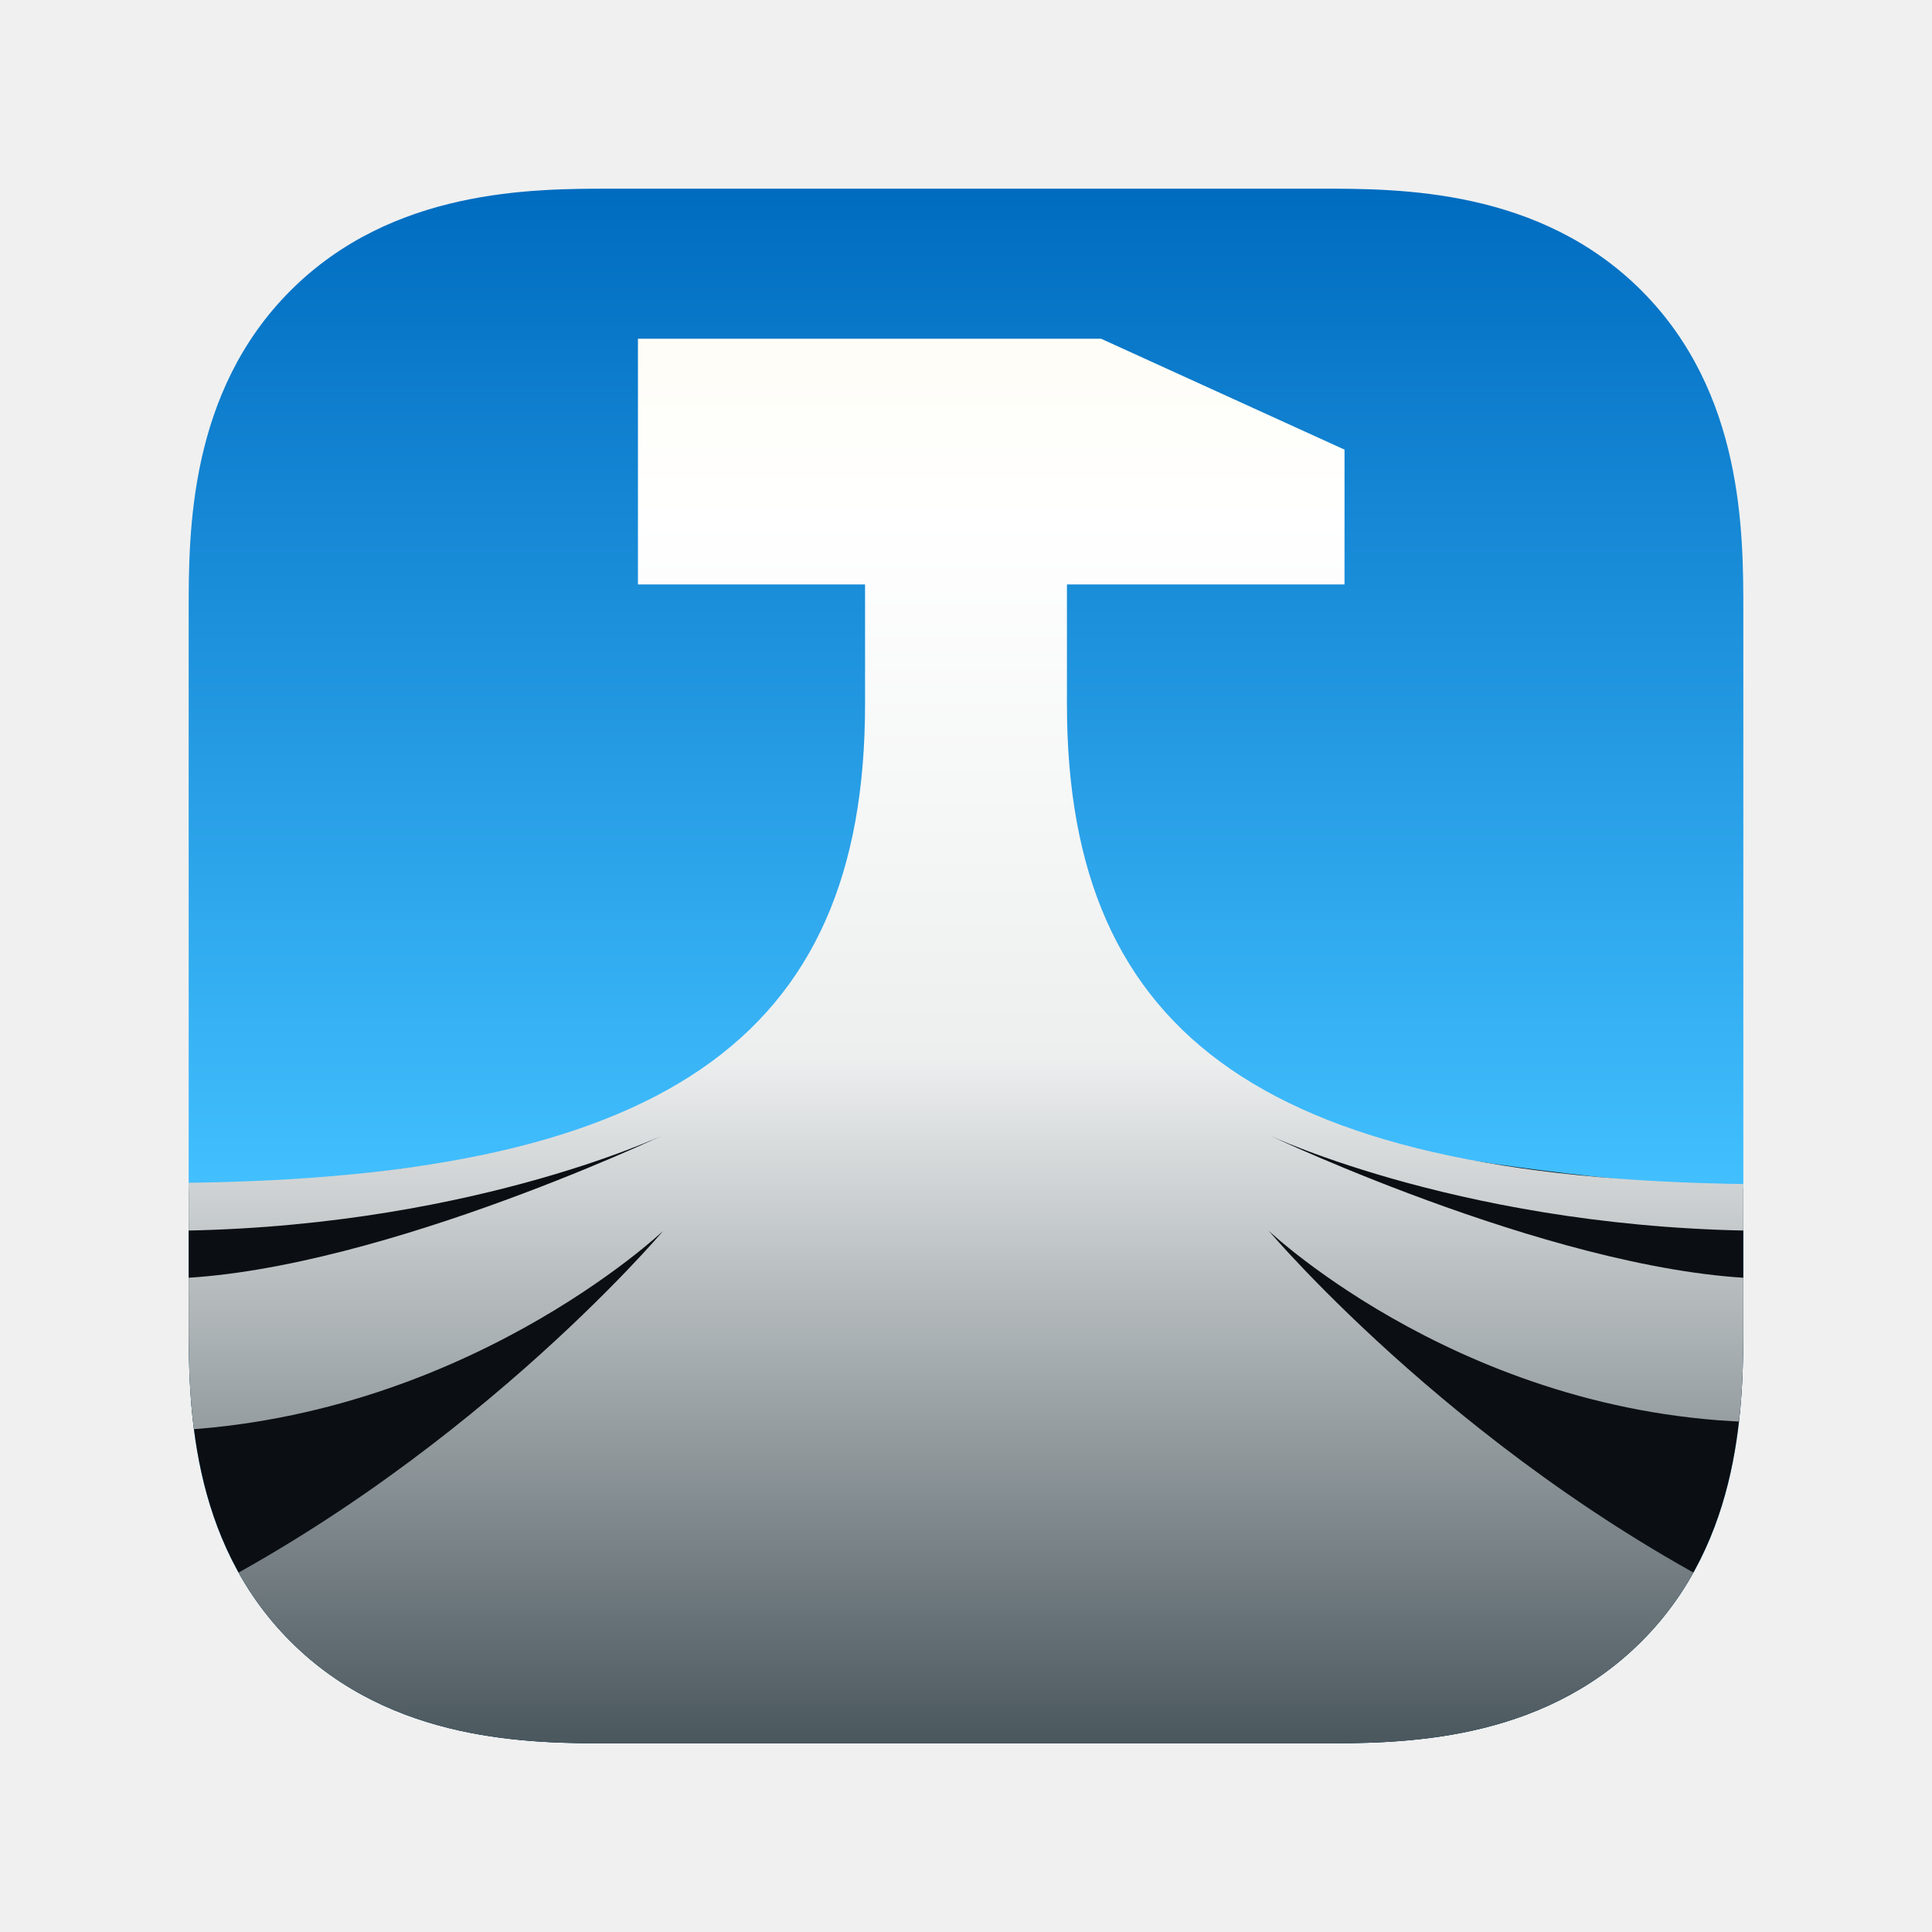
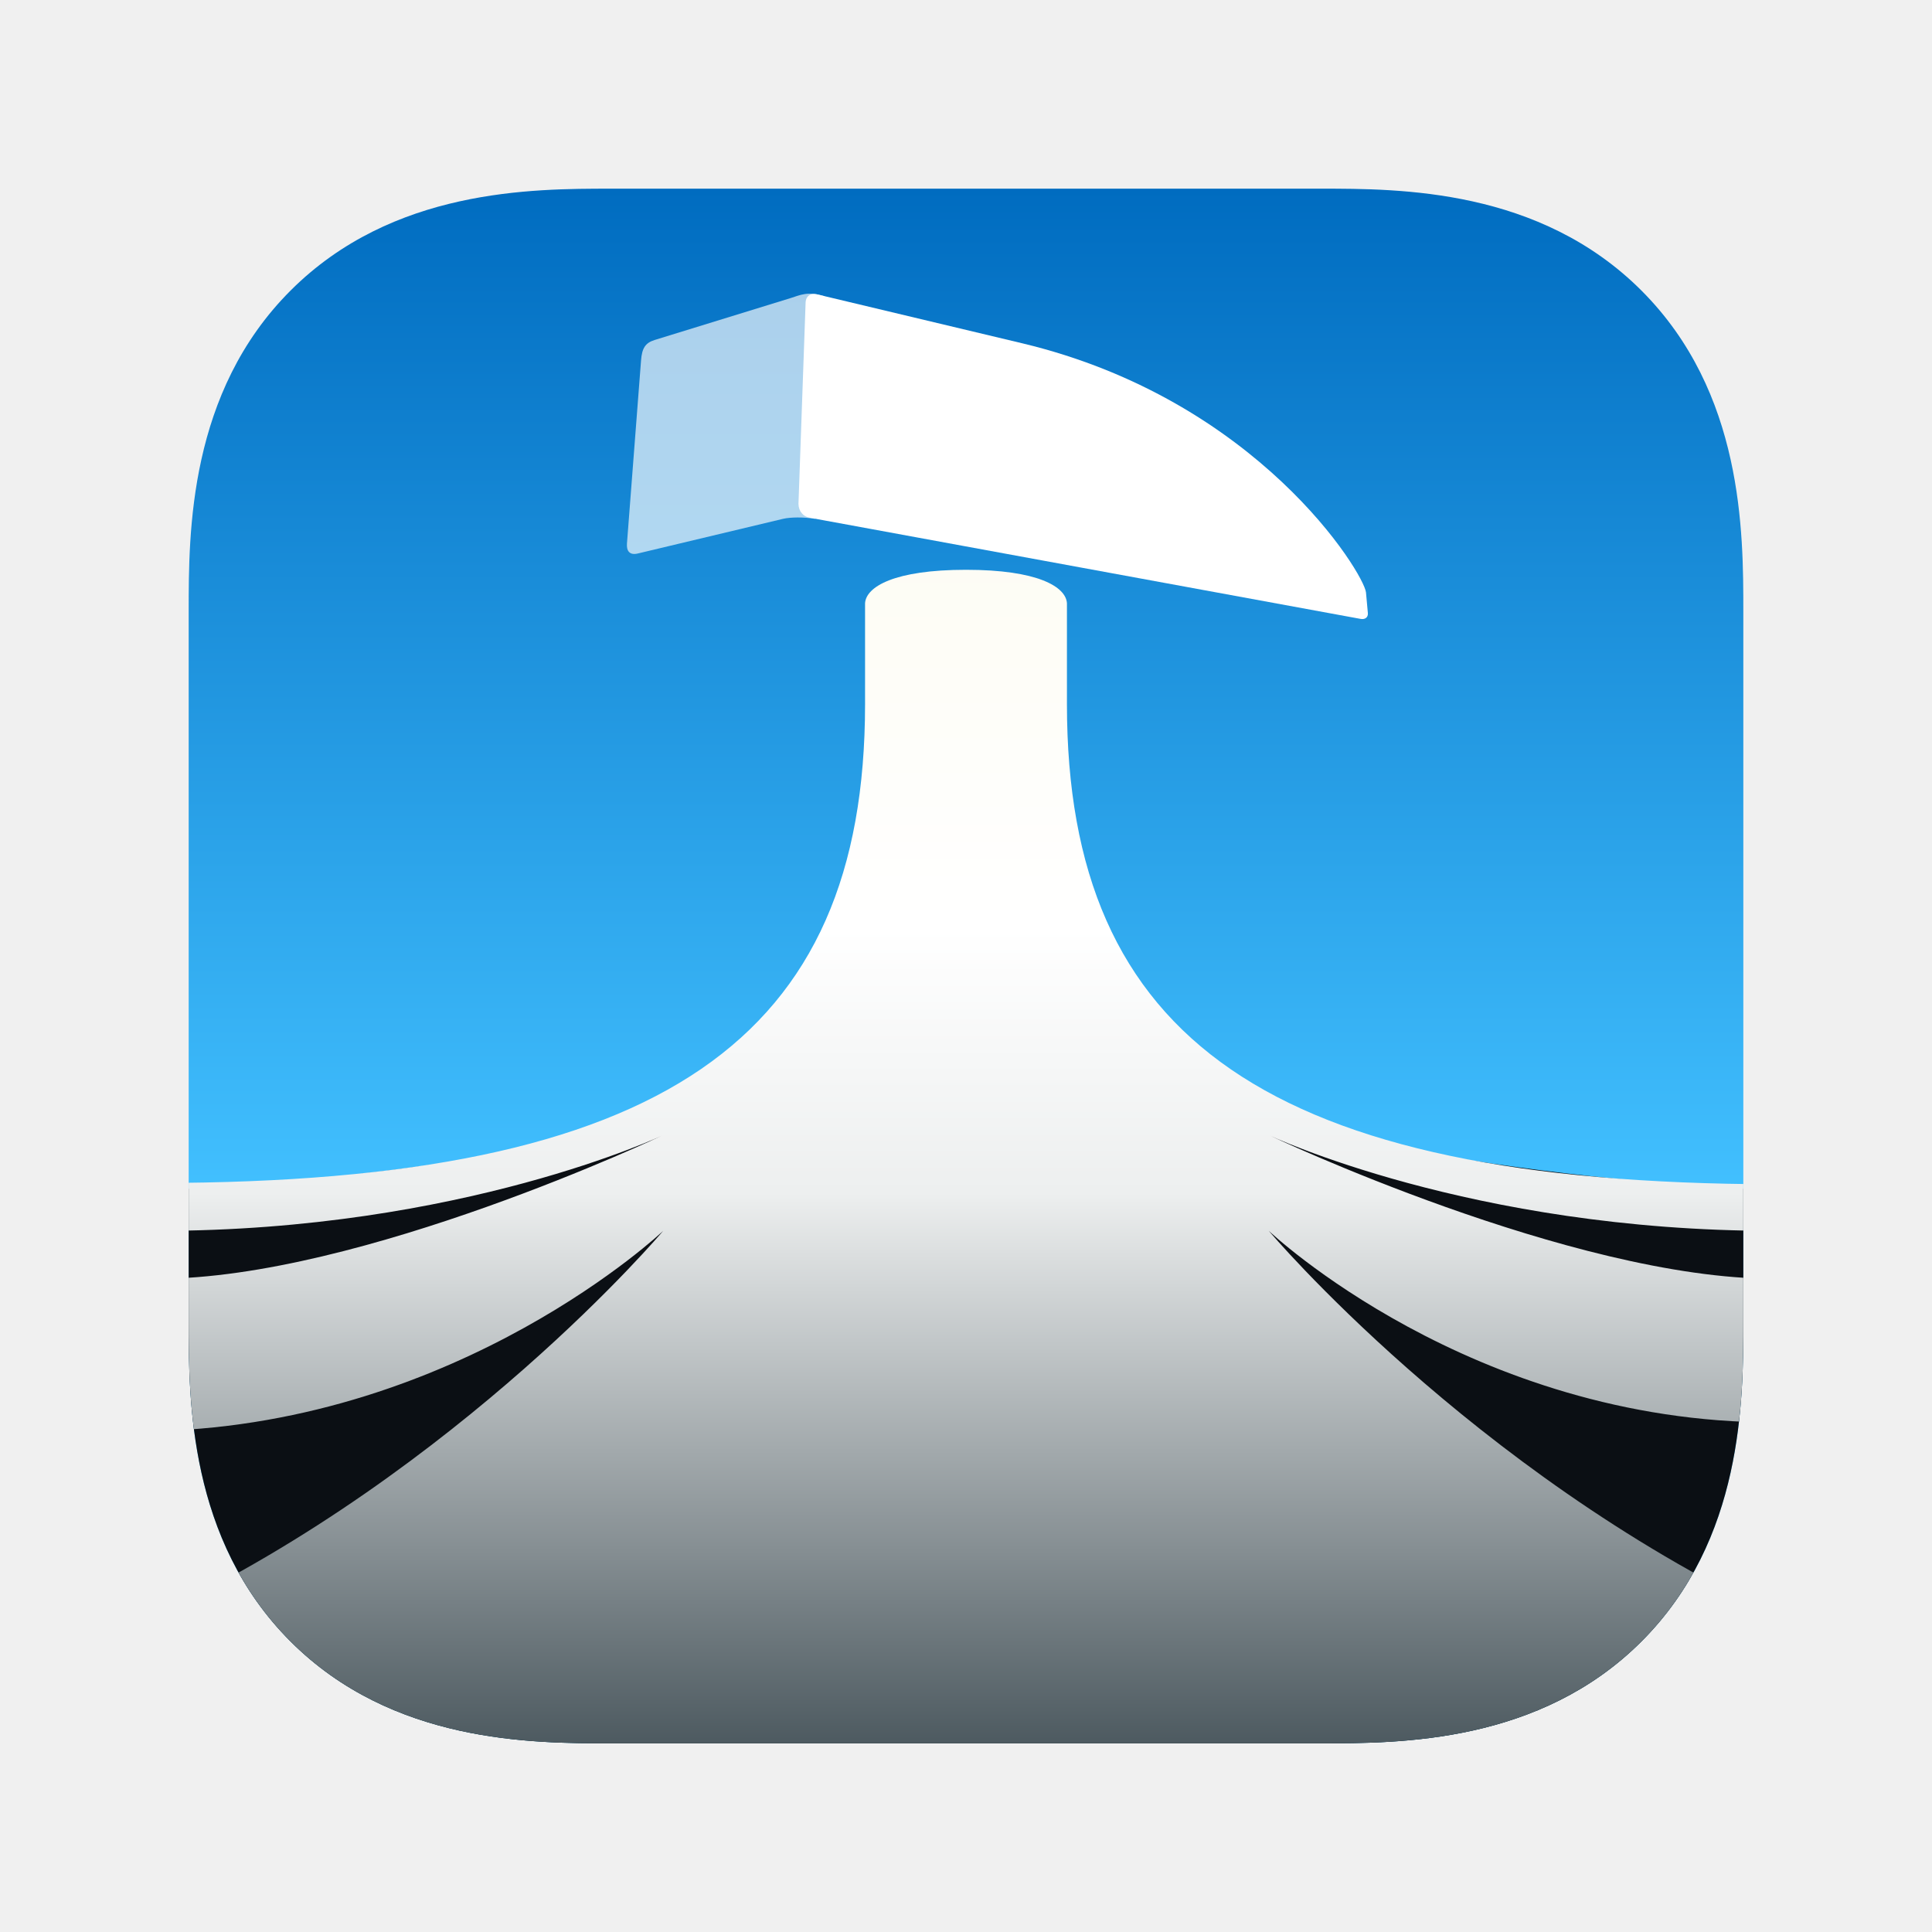
<svg xmlns="http://www.w3.org/2000/svg" xmlns:xlink="http://www.w3.org/1999/xlink" width="1024" height="1024" viewBox="0 0 1024 1024" version="1.1" id="svg1" xml:space="preserve">
  <defs id="defs1">
    <linearGradient xlink:href="#linearGradient4" id="linearGradient6" x1="512" y1="100" x2="512" y2="924" gradientUnits="userSpaceOnUse" />
    <linearGradient id="linearGradient4">
      <stop style="stop-color:#006cc0;stop-opacity:1;" offset="0" id="stop5" />
      <stop style="stop-color:#42c0ff;stop-opacity:1;" offset="0.646" id="stop6" />
    </linearGradient>
-     <linearGradient xlink:href="#linearGradient3" id="linearGradient4-7" x1="512" y1="32" x2="512" y2="1056" gradientUnits="userSpaceOnUse" gradientTransform="matrix(0.8359375,0,0,0.7931035,84,119.4138)" />
+     <linearGradient xlink:href="#linearGradient3" id="linearGradient4-7" x1="512" y1="192.391" x2="512" y2="1056" gradientUnits="userSpaceOnUse" gradientTransform="matrix(0.8359375,0,0,0.7931035,84,119.4138)" />
    <linearGradient id="linearGradient3">
      <stop style="stop-color:#fdfcf3;stop-opacity:1;" offset="0" id="stop3" />
-       <stop style="stop-color:#ffffff;stop-opacity:1;" offset="0.16" id="stop6-5" />
-       <stop style="stop-color:#edefef;stop-opacity:1;" offset="0.512" id="stop5-7" />
+       <stop style="stop-color:#ffffff;stop-opacity:1;" offset="0.321" id="stop6-5" />
+       <stop style="stop-color:#edefef;stop-opacity:1;" offset="0.526" id="stop5-7" />
      <stop style="stop-color:#3b4950;stop-opacity:1;" offset="1" id="stop4" />
    </linearGradient>
    <clipPath clipPathUnits="userSpaceOnUse" id="clipPath14">
      <path id="path14" style="fill:none;stroke-width:1.999;stroke-linejoin:round" d="m 100,324 c 0,-42 0,-116 54,-170 54,-54 128,-54 170,-54 h 376 c 42,0 115.963,-0.037 170,54 54,54 54,128 54,170 v 376 c 0,42 0,116 -54,170 -54,54 -128,54 -170,54 H 324 c -42,0 -116,0 -170,-54 -54,-54 -54,-128 -54,-170 z" />
    </clipPath>
-     <clipPath clipPathUnits="userSpaceOnUse" id="clipPath15">
-       <path id="path15" style="fill:none;fill-opacity:1;stroke-width:1.999;stroke-linejoin:round" d="m 100,324 c 0,-42 0,-116 54,-170 54,-54 128,-54 170,-54 h 376 c 42,0 115.963,-0.037 170,54 54,54 54,128 54,170 v 376 c 0,42 0,116 -54,170 -54,54 -128,54 -170,54 H 324 c -42,0 -116,0 -170,-54 -54,-54 -54,-128 -54,-170 z" />
+     <clipPath clipPathUnits="userSpaceOnUse" id="clipPath21">
+       <path id="path22" style="fill:none;fill-opacity:1;stroke-width:1.999;stroke-linejoin:round" d="m 100,324 c 0,-42 0,-116 54,-170 54,-54 128,-54 170,-54 h 376 c 42,0 115.963,-0.037 170,54 54,54 54,128 54,170 v 376 c 0,42 0,116 -54,170 -54,54 -128,54 -170,54 H 324 c -42,0 -116,0 -170,-54 -54,-54 -54,-128 -54,-170 z" />
    </clipPath>
  </defs>
  <g id="layer1">
    <path id="rect1" style="fill:url(#linearGradient6);stroke-width:1.999;stroke-linejoin:round" d="m 100,324 c 0,-42 0,-116 54,-170 54,-54 128,-54 170,-54 h 376 c 42,0 115.963,-0.037 170,54 54,54 54,128 54,170 v 376 c 0,42 0,116 -54,170 -54,54 -128,54 -170,54 H 324 c -42,0 -116,0 -170,-54 -54,-54 -54,-128 -54,-170 z" />
    <path id="rect2" clip-path="url(#clipPath14)" style="fill:#0b0f14;stroke-width:12.5;stroke-linecap:round;stroke-linejoin:round" d="m 0,633 c 362,-1 512,-101 512,-101 0,0 150,100 512,101 v 391 H 0 Z" />
-     <path style="fill:url(#linearGradient4-7);stroke:none;stroke-width:1.628;stroke-linejoin:round;stroke-dasharray:none;stroke-opacity:1" d="m 338.125,179.552 h 245.5 l 129,58.759 v 71.448 H 565.5 v 63.448 C 565.5,550.862 672.5,627 940,627.696 v 24.683 c -160.5,0 -267.5,-50.759 -267.5,-50.759 0,0 160.5,76.138 267.5,76.138 v 76.138 c -160.5,0 -267.5,-101.517 -267.5,-101.517 0,0 107,126.897 267.5,203.034 v 76.138 H 84 v -76.138 c 160.5,-76.138 267.5,-203.034 267.5,-203.034 0,0 -107,101.517 -267.5,106.096 v -80.716 c 107,0 267.5,-76.138 267.5,-76.138 0,0 -107,50.759 -267.5,50.759 V 627 C 351.5,626.73 458.5,550.862 458.5,373.207 V 309.759 H 338.125 Z" id="path2" clip-path="url(#clipPath15)" />
+     <path style="fill:url(#linearGradient4-7);stroke:none;stroke-width:1.628;stroke-linejoin:round;stroke-dasharray:none;stroke-opacity:1" d="m 565.5,319.759 v 53.448 C 565.5,550.862 672.5,627 940,627.696 v 24.683 c -160.5,0 -267.5,-50.759 -267.5,-50.759 0,0 160.5,76.138 267.5,76.138 v 76.138 c -160.5,0 -267.5,-101.517 -267.5,-101.517 0,0 107,126.897 267.5,203.034 v 76.138 H 84 v -76.138 c 160.5,-76.138 267.5,-203.034 267.5,-203.034 0,0 -107,101.517 -267.5,106.096 v -80.716 c 107,0 267.5,-76.138 267.5,-76.138 0,0 -107,50.759 -267.5,50.759 V 627 C 351.5,626.73 458.5,550.862 458.5,373.207 V 319.759 C 459,311 474,302 512,302 c 38,0 53,9 53.5,17.759 z" id="path2" clip-path="url(#clipPath21)" />
+     <path style="fill:#ffffff;fill-opacity:1;stroke-width:12.5;stroke-linecap:round;stroke-linejoin:round" d="m 423.208,267 c 0.02,4 2.63,6.808 5.792,7.376 L 721,328 c 2.382,0.504 4.169,-0.684 4,-3 l -1,-11 C 723,304 667,212 542,182 L 433,156 c -3.549,-0.786 -5.725,1 -6,4 z" id="path16" />
+     <path style="fill:#ffffff;fill-opacity:0.664;stroke-width:12.5;stroke-linecap:round;stroke-linejoin:round" d="m 437,157 -5,118 c -6,-1 -13.021,-0.934 -17,0 l -77,18.379 c -4.352,1.003 -6,-1.379 -5.696,-5.333 l 7.464,-97.032 C 340.264,184.572 342,181.739 347,180.195 L 419,158 c 4.972,-1.525 9,-3.841 18,-1 z" id="path21" />
+     <path style="display:none;fill:#ffffff;fill-opacity:0.309;stroke-width:12.5;stroke-linecap:round;stroke-linejoin:round" d="M 512,-2048 392,1072 h 400 z" id="path17" />
+     <path style="display:none;fill:#ffffff;fill-opacity:0.156;stroke-width:12.5;stroke-linecap:round;stroke-linejoin:round" d="M 512,-2048 392,1072 H 272 Z" id="path18" />
+     <path style="display:none;fill:#ffffff;fill-opacity:0.309;stroke-width:12.5;stroke-linecap:round;stroke-linejoin:round" d="M 2592,672 -128,22 v 150 z" id="path19" />
+     <path style="display:none;fill:#ffffff;fill-opacity:0.309;stroke-width:12.5;stroke-linecap:round;stroke-linejoin:round" d="M 1152,-68 V 99 l -2400,573 z" id="path20" />
  </g>
</svg>
